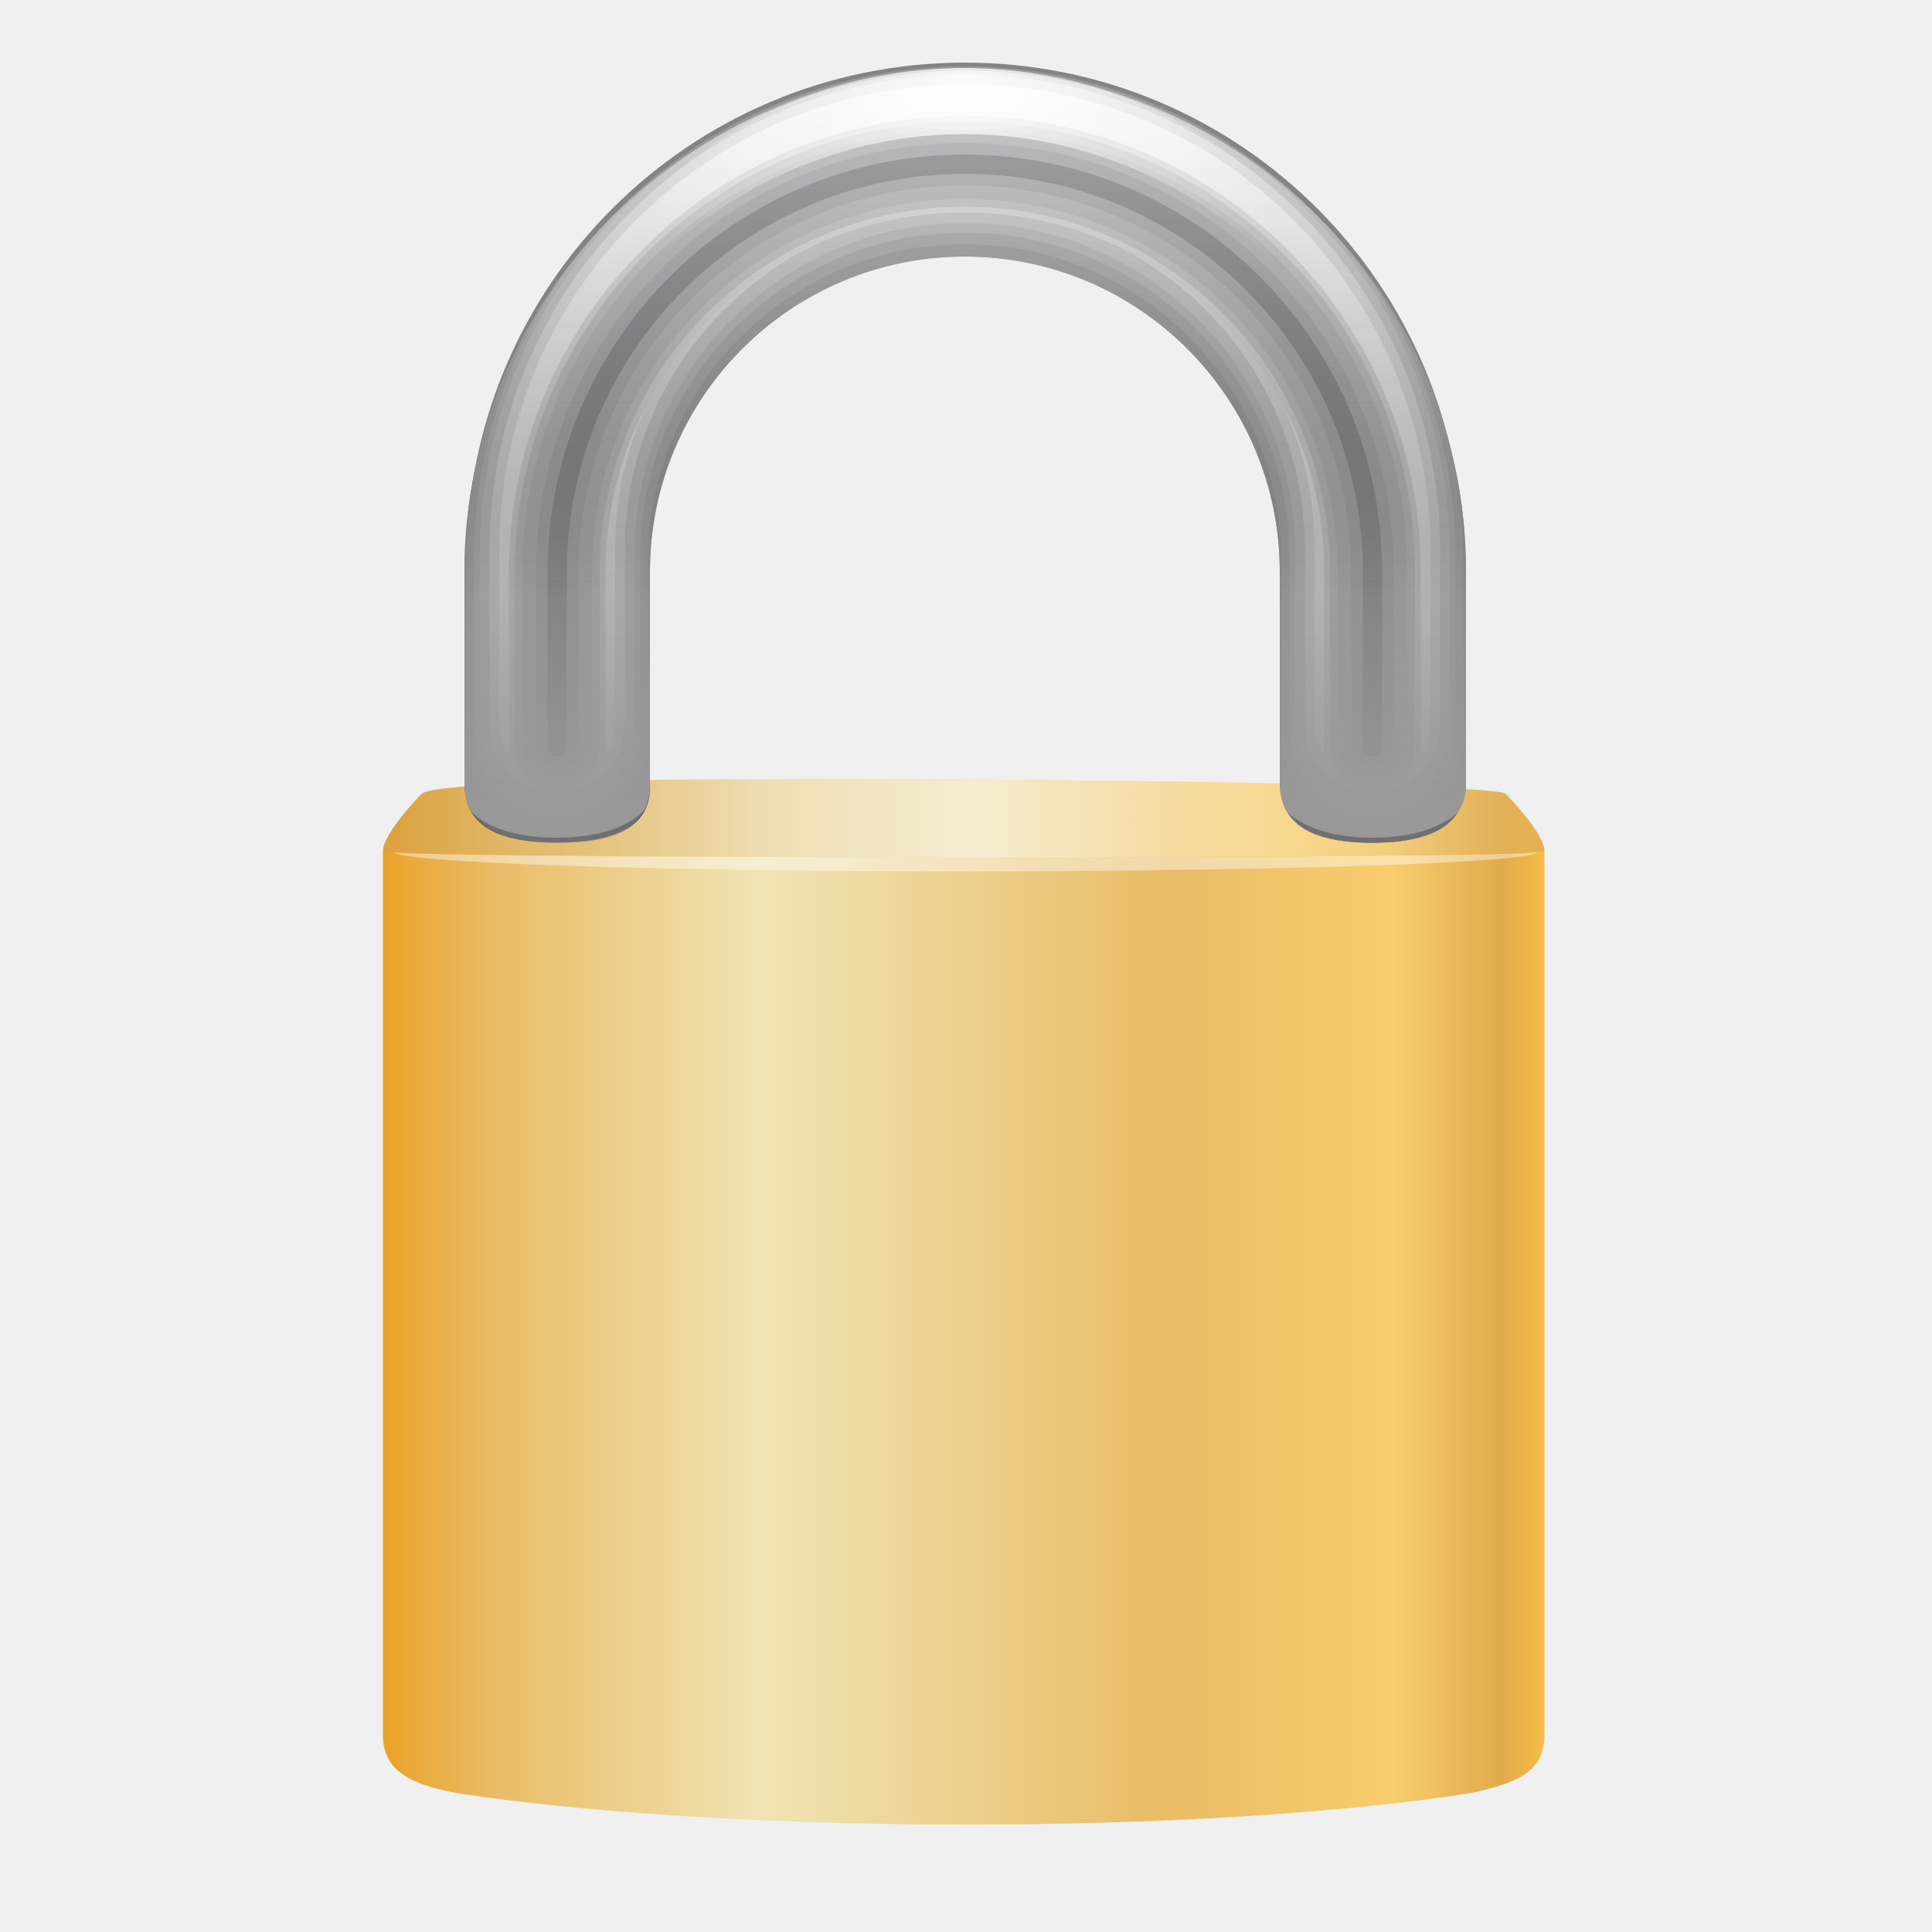
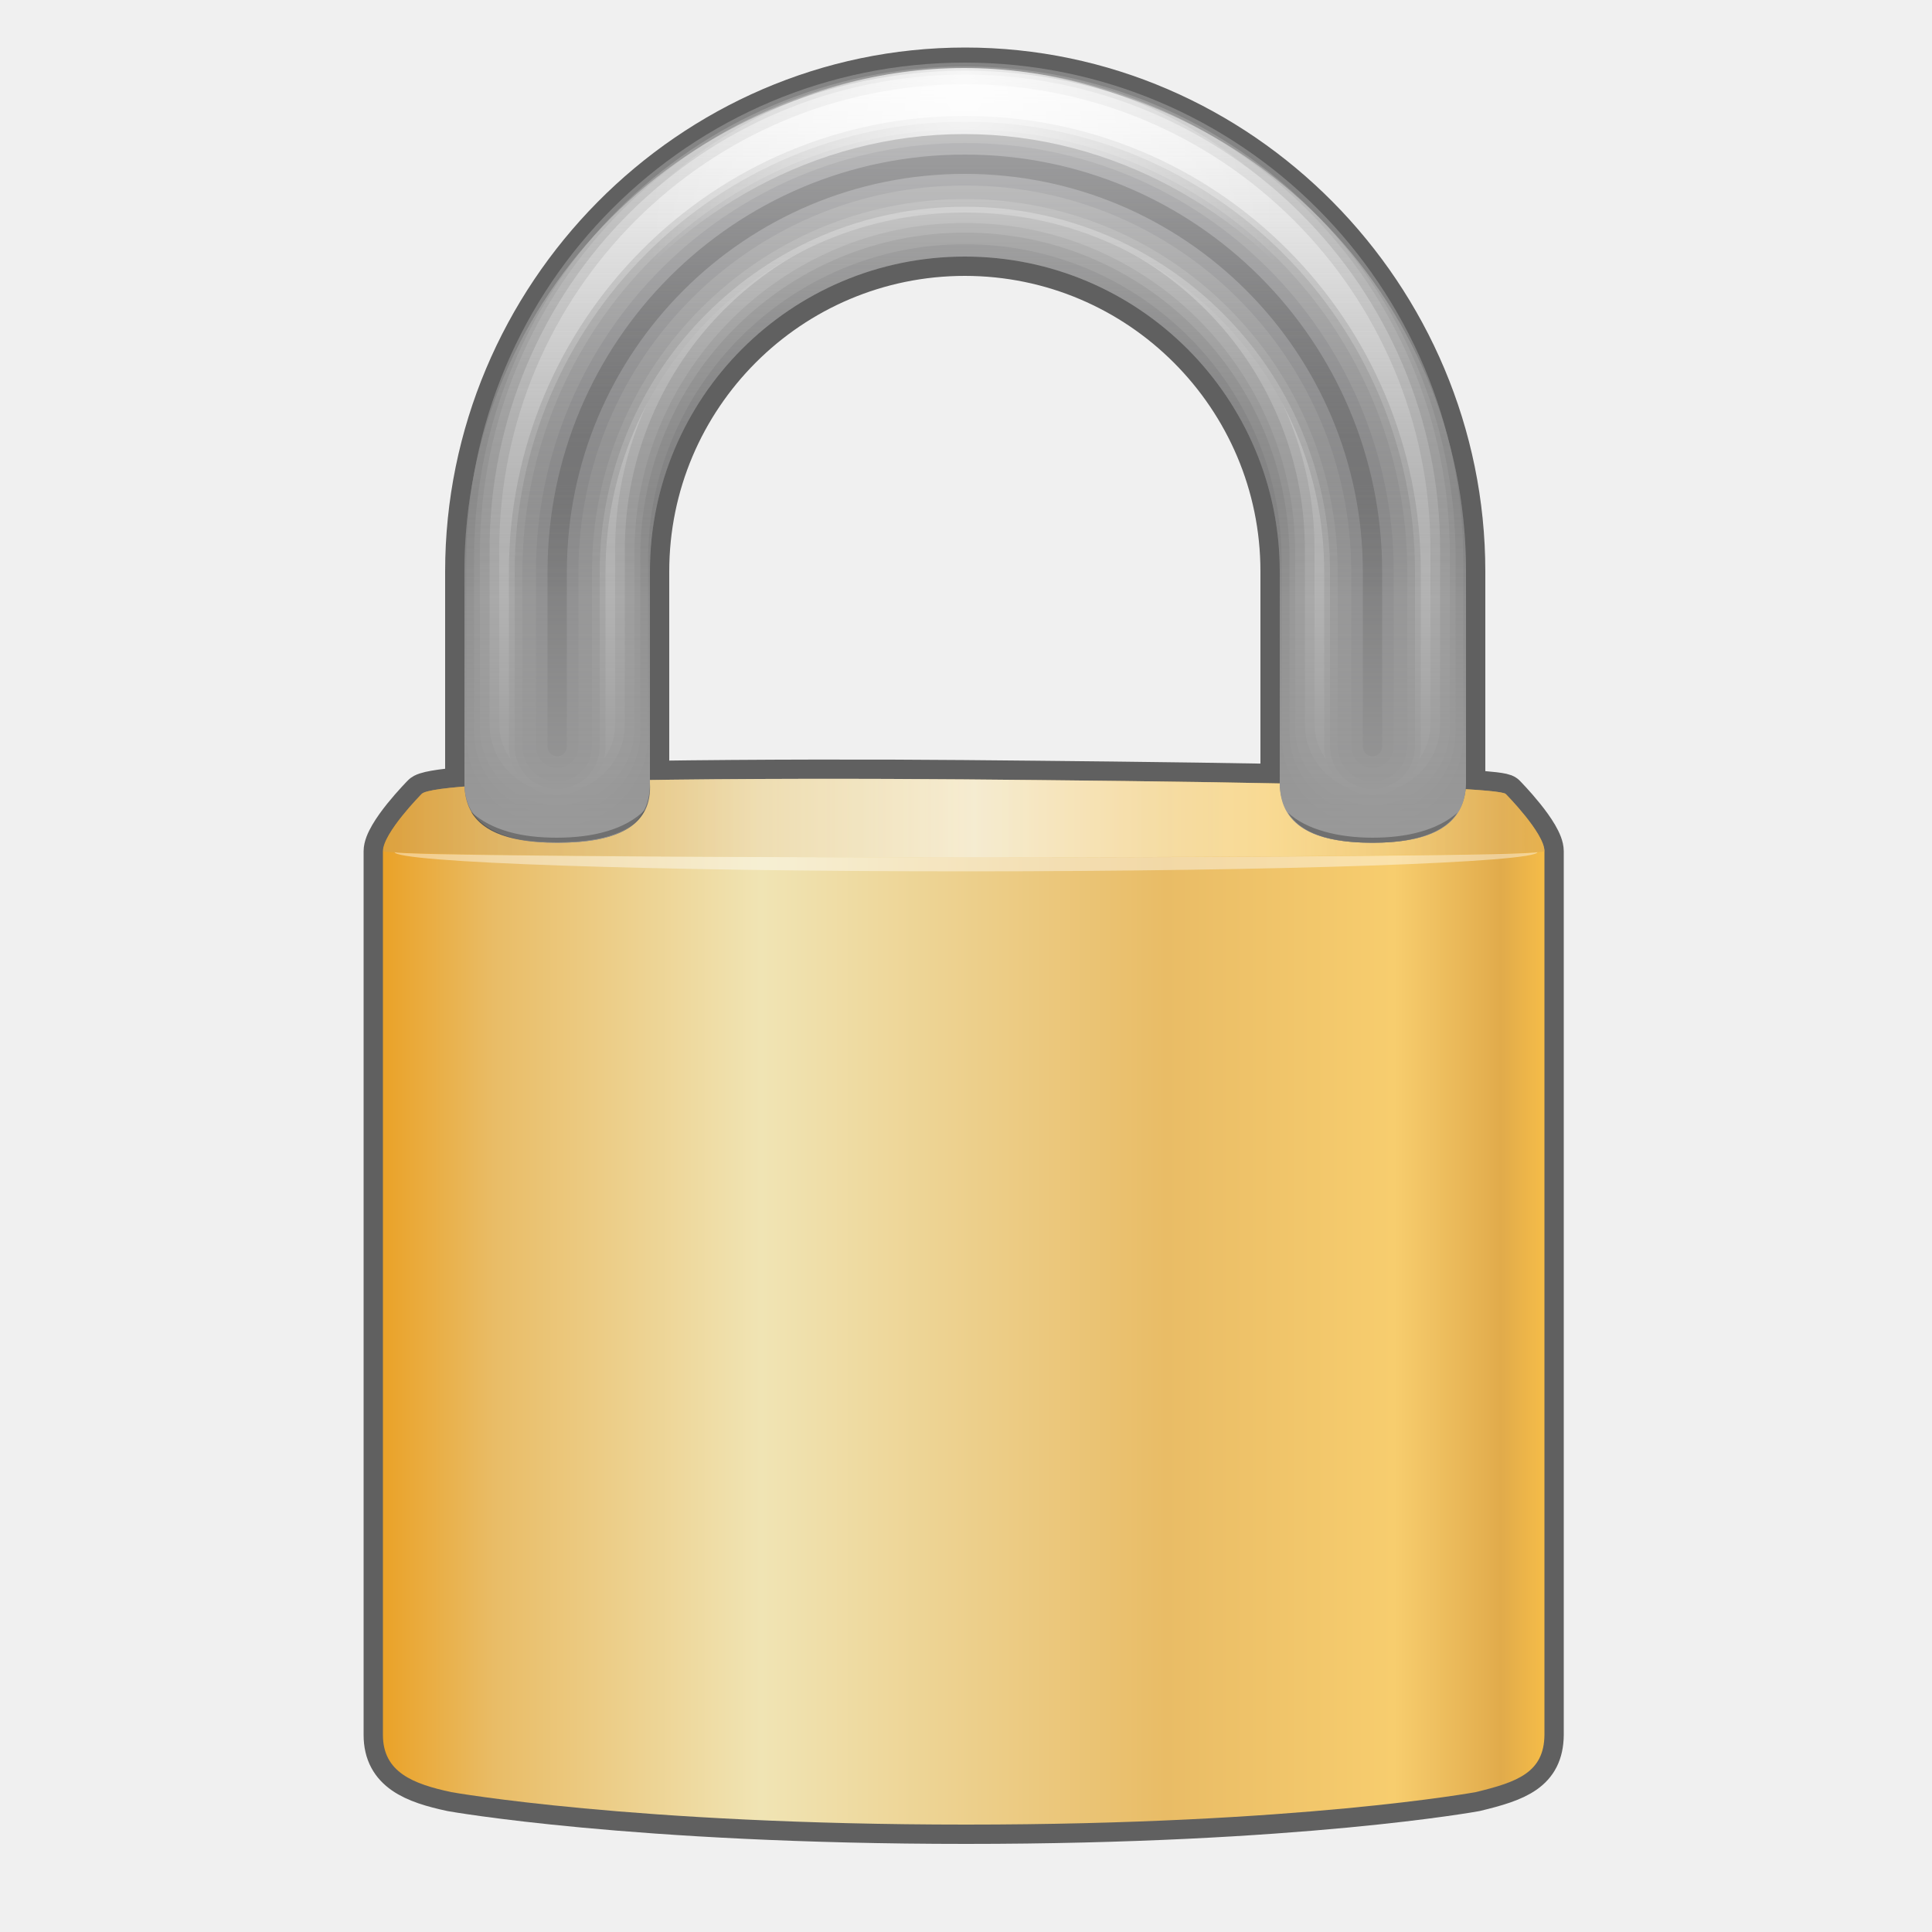
<svg xmlns="http://www.w3.org/2000/svg" id="icon-padlock" viewBox="0 0 500 500">
  <style type="text/css">
- 		.st0{fill:url(#SVGID_1_);}
- 		.st1{opacity:0.42;fill:#fff;}
- 		.st2{opacity:0.6;fill:url(#SVGID_2_);}
- 		.st3{fill:#717172;}
- 		.st4{fill:none;stroke:#848484;stroke-width:47;stroke-linecap:round;}
- 		.st5{fill:none;stroke:#999;stroke-width:43;stroke-linecap:round;}
- 		.st6{fill:none;stroke:#ADADAD;stroke-width:40;stroke-linecap:round;}
- 		.st7{fill:none;stroke:#D1D1D1;stroke-width:35;stroke-linecap:round;}
- 		.st8{fill:none;stroke:#F2F2F2;stroke-width:30;stroke-linecap:round;}
- 		.st9{fill:none;stroke:#C9C9C9;stroke-width:25;stroke-linecap:round;}
- 		.st10{fill:none;stroke:#A8A8A8;stroke-width:22;stroke-linecap:round;}
- 		.st11{fill:none;stroke:#959596;stroke-width:18;stroke-linecap:round;}
- 		.st12{fill:none;stroke:#818184;stroke-width:11;stroke-linecap:round;}
- 		.st13{fill:none;stroke:#4F4F51;stroke-width:5;stroke-linecap:round;}
- 		.st14{fill:url(#SVGID_3_);}
- 		.st15{fill:url(#SVGID_4_);}
- 		.st16{fill:url(#SVGID_5_);}
- 		.st17{opacity:0.35;fill:#222;}
+ 		.st0{opacity:0.6;stroke:#000;stroke-width:10;}
+ 		.st1{fill:url(#SVGID_1_);}
+ 		.st2{opacity:0.42;fill:#fff;}
+ 		.st3{opacity:0.6;fill:url(#SVGID_2_);}
+ 		.st4{fill:#717172;}
+ 		.st5{fill:none;stroke:#848484;stroke-width:47;stroke-linecap:round;}
+ 		.st6{fill:none;stroke:#999;stroke-width:43;stroke-linecap:round;}
+ 		.st7{fill:none;stroke:#ADADAD;stroke-width:40;stroke-linecap:round;}
+ 		.st8{fill:none;stroke:#D1D1D1;stroke-width:35;stroke-linecap:round;}
+ 		.st9{fill:none;stroke:#F2F2F2;stroke-width:30;stroke-linecap:round;}
+ 		.st10{fill:none;stroke:#C9C9C9;stroke-width:25;stroke-linecap:round;}
+ 		.st11{fill:none;stroke:#A8A8A8;stroke-width:22;stroke-linecap:round;}
+ 		.st12{fill:none;stroke:#959596;stroke-width:18;stroke-linecap:round;}
+ 		.st13{fill:none;stroke:#818184;stroke-width:11;stroke-linecap:round;}
+ 		.st14{fill:none;stroke:#4F4F51;stroke-width:5;stroke-linecap:round;}
+ 		.st15{fill:url(#SVGID_3_);}
+ 		.st16{fill:url(#SVGID_4_);}
+ 		.st17{fill:url(#SVGID_5_);}
+ 		.st18{opacity:0.35;fill:#222;}
	</style>
  <linearGradient id="SVGID_1_" gradientUnits="userSpaceOnUse" x1="99.127" y1="336.875" x2="399.602" y2="336.875">
    <stop offset="0" style="stop-color:#EAA228" />
    <stop offset="0.095" style="stop-color:#E9BC66" />
    <stop offset="0.326" style="stop-color:#F0e4b4" />
    <stop offset="0.674" style="stop-color:#E9BC66" />
    <stop offset="0.871" style="stop-color:#F7CD6E" />
    <stop offset="0.963" style="stop-color:#E1AB4B" />
    <stop offset="1" style="stop-color:#F5BC48" />
  </linearGradient>
  <linearGradient id="SVGID_2_" gradientUnits="userSpaceOnUse" x1="99.127" y1="211.748" x2="399.602" y2="211.748">
    <stop offset="0" style="stop-color:#D2A04C" />
    <stop offset="0.197" style="stop-color:#E2BF7B" />
    <stop offset="0.509" style="stop-color:#FCFFFF" />
    <stop offset="0.762" style="stop-color:#FFE9AF" />
    <stop offset="1" style="stop-color:#DCAA53" />
  </linearGradient>
  <linearGradient id="SVGID_3_" gradientUnits="userSpaceOnUse" x1="249.639" y1="218.098" x2="249.639" y2="18.366">
    <stop offset="0" style="stop-color:#999" />
    <stop offset="0.137" style="stop-color:#999;stop-opacity:0.9" />
    <stop offset="0.157" style="stop-color:#999;stop-opacity:0.879" />
    <stop offset="0.998" style="stop-color:#999;stop-opacity:0" />
  </linearGradient>
  <radialGradient id="SVGID_5_" cx="249.639" cy="42.345" r="68.255" fx="249.737" fy="19.878" gradientTransform="matrix(1.1894 0 0 1.6286 -47.4498 -11.0622)" gradientUnits="userSpaceOnUse">
    <stop offset="0" style="stop-color:#fff;stop-opacity:0.8" />
    <stop offset="1" style="stop-color:#fff;stop-opacity:0" />
  </radialGradient>
  <linearGradient id="SVGID_4_" gradientUnits="userSpaceOnUse" x1="249.639" y1="18.366" x2="249.639" y2="218.098">
    <stop offset="0" style="stop-color:#fff;stop-opacity:0.5" />
    <stop offset="9.334087e-02" style="stop-color:#FBFBFB;stop-opacity:0.431" />
    <stop offset="0.18" style="stop-color:#F0F0F0;stop-opacity:0.368" />
    <stop offset="0.264" style="stop-color:#ddd;stop-opacity:0.306" />
    <stop offset="0.346" style="stop-color:#C3C3C3;stop-opacity:0.246" />
    <stop offset="0.427" style="stop-color:#A1A1A1;stop-opacity:0.186" />
    <stop offset="0.507" style="stop-color:#777;stop-opacity:0.128" />
    <stop offset="0.586" style="stop-color:#454545;stop-opacity:6.914780e-02" />
    <stop offset="0.663" style="stop-color:#0E0E0E;stop-opacity:1.258865e-02" />
    <stop offset="0.68" style="stop-color:#000;stop-opacity:5.565784e-09" />
    <stop offset="0.725" style="stop-color:#000;stop-opacity:4.779116e-09" />
    <stop offset="0.998" style="stop-color:#000;stop-opacity:0" />
  </linearGradient>
-   <path class="st0" d="M381.9,463.8c0,0-45.7,8.4-131.9,8.4s-133.2-8.4-133.2-8.4c-9.8-2.1-17.7-5.1-17.7-14.8V220.3 c0-4.7,10-14.8,10-14.8c3.3-4,92.8-4.2,140.3-3.8c47.6,0.4,138.5,1.4,140.3,3.8c0,0,10,10.1,10,14.8V449 C399.6,458.7,392.7,461.2,381.9,463.8z" />
-   <path class="st1" d="M102.1,220.5c0,0.8,66.2,1.4,147.9,1.4s147.9-0.6,147.9-1.4c0,2.7-66.2,5-147.9,5S102.1,223.2,102.1,220.5z" />
-   <path class="st2" d="M109.1,205.5c3.3-4,92.8-4.2,140.3-3.8c47.6,0.4,138.5,1.4,140.3,3.8l0,0c0,0,10,10.1,10,14.8 c0,0.8-67.9,1.6-149.6,1.6s-150.9-0.8-150.9-1.6C99.1,215.6,109.1,205.5,109.1,205.5z" />
-   <path class="st3" d="M355.2,218.1c-15.8,0-23.7-4.8-24-15.4v-54.8c0-44.9-36.5-81.5-81.5-81.5s-81.5,36.5-81.5,81.5v54.8 c0.6,10.6-7.6,15.4-24,15.4c-16,0-24-4.8-24-15.4v-54.8c0-71.4,58.1-129.6,129.6-129.6c71.4,0,129.6,58.1,129.6,129.6v54.8 C379.2,213.3,370.5,218.1,355.2,218.1z" />
-   <path class="st4" d="M355.2,190.4v-45.2c0-58.3-47.2-105.5-105.5-105.5c-58.3,0-105.5,47.2-105.5,105.5v45.2" />
-   <path class="st5" d="M355.2,189.4v-45.2c0-58.3-47.2-105.5-105.5-105.5c-58.3,0-105.5,47.2-105.5,105.5v45.2" />
-   <path class="st6" d="M355.2,188.4v-45.2c0-58.3-47.2-105.5-105.5-105.5c-58.3,0-105.5,47.2-105.5,105.5v45.2" />
-   <path class="st7" d="M355.2,187.5v-45.2c0-58.3-47.2-105.5-105.5-105.5c-58.3,0-105.5,47.2-105.5,105.5v45.2" />
+   <path class="st0" d="M389.7,205.5c-0.4-0.5-4.2-0.9-10.4-1.3c0.1-0.5,0.1-1,0.1-1.5v-54.8c0-71.5-58.2-130.6-129.6-130.6 c-71.5,0-129.6,59.2-129.6,130.6v54.8c0,0.3,0,0.6,0,0.8c-6.4,0.5-10.5,1.2-11.1,2c0,0-10,10.1-10,14.8V449 c0,9.7,7.9,12.7,17.7,14.8c0,0,47,8.4,133.2,8.4s131.9-8.4,131.9-8.4c10.8-2.6,17.7-5.1,17.8-14.8V220.3 C399.7,215.6,389.7,205.5,389.7,205.5z M249.4,201.7c-22.2-0.2-53.7-0.2-81.2,0.2v-54c0-45,36.5-81.5,81.5-81.5s81.5,36.6,81.5,81.5 v54.8c0,0,0,0,0,0C303.5,202.2,271.7,201.9,249.4,201.7z" />
+   <path class="st1" d="M381.9,463.8c0,0-45.7,8.4-131.9,8.4s-133.2-8.4-133.2-8.4c-9.8-2.1-17.7-5.1-17.7-14.8V220.3 c0-4.7,10-14.8,10-14.8c3.3-4,92.8-4.2,140.3-3.8c47.6,0.4,138.5,1.4,140.3,3.8c0,0,10,10.1,10,14.8V449 C399.6,458.7,392.7,461.2,381.9,463.8z" />
+   <path class="st2" d="M102.1,220.5c0,0.8,66.2,1.4,147.9,1.4s147.9-0.6,147.9-1.4c0,2.7-66.2,5-147.9,5S102.1,223.2,102.1,220.5z" />
+   <path class="st3" d="M109.1,205.5c3.3-4,92.8-4.2,140.3-3.8c47.6,0.4,138.5,1.4,140.3,3.8l0,0c0,0,10,10.1,10,14.8 c0,0.8-67.9,1.6-149.6,1.6s-150.9-0.8-150.9-1.6C99.1,215.6,109.1,205.5,109.1,205.5z" />
+   <path class="st4" d="M355.2,218.1c-15.8,0-23.7-4.8-24-15.4v-54.8c0-44.9-36.5-81.5-81.5-81.5s-81.5,36.5-81.5,81.5v54.8 c0.6,10.6-7.6,15.4-24,15.4c-16,0-24-4.8-24-15.4v-54.8c0-71.4,58.1-129.6,129.6-129.6c71.4,0,129.6,58.1,129.6,129.6v54.8 C379.2,213.3,370.5,218.1,355.2,218.1z" />
+   <path class="st5" d="M355.2,190.4v-45.2c0-58.3-47.2-105.5-105.5-105.5c-58.3,0-105.5,47.2-105.5,105.5v45.2" />
+   <path class="st6" d="M355.2,189.4v-45.2c0-58.3-47.2-105.5-105.5-105.5c-58.3,0-105.5,47.2-105.5,105.5v45.2" />
+   <path class="st7" d="M355.2,188.4v-45.2c0-58.3-47.2-105.5-105.5-105.5c-58.3,0-105.5,47.2-105.5,105.5v45.2" />
  <path class="st8" d="M355.2,187.5v-45.2c0-58.3-47.2-105.5-105.5-105.5c-58.3,0-105.5,47.2-105.5,105.5v45.2" />
-   <path class="st9" d="M355.2,193.2v-45.2c0-58.3-47.2-105.5-105.5-105.5c-58.3,0-105.5,47.2-105.5,105.5v45.2" />
+   <path class="st9" d="M355.2,187.5v-45.2c0-58.3-47.2-105.5-105.5-105.5c-58.3,0-105.5,47.2-105.5,105.5v45.2" />
  <path class="st10" d="M355.2,193.2v-45.2c0-58.3-47.2-105.5-105.5-105.5c-58.3,0-105.5,47.2-105.5,105.5v45.2" />
  <path class="st11" d="M355.2,193.2v-45.2c0-58.3-47.2-105.5-105.5-105.5c-58.3,0-105.5,47.2-105.5,105.5v45.2" />
  <path class="st12" d="M355.2,193.2v-45.2c0-58.3-47.2-105.5-105.5-105.5c-58.3,0-105.5,47.2-105.5,105.5v45.2" />
  <path class="st13" d="M355.2,193.2v-45.2c0-58.3-47.2-105.5-105.5-105.5c-58.3,0-105.5,47.2-105.5,105.5v45.2" />
-   <path class="st14" d="M355.2,218.1c-13.3,0-24-3.3-24-15.4v-54.8c0-44.9-36.5-81.5-81.5-81.5s-81.5,36.5-81.5,81.5v54.8 c0,12.5-10.8,15.4-24,15.4s-24-3.8-24-15.4v-54.8c0-71.4,58.1-129.6,129.6-129.6c71.4,0,129.6,58.1,129.6,129.6v54.8 C379.2,214.8,368.4,218.1,355.2,218.1z" />
-   <path class="st15" d="M355.2,218.1c-13.3,0-24.4-4.4-24-15.4v-54.8c0-44.9-36.5-81.5-81.5-81.5s-81.5,36.5-81.5,81.5v54.8 c0.2,11.2-10.8,15.4-24,15.4s-24-4.4-24-15.4v-54.8c0-71.4,58.1-129.6,129.6-129.6c71.4,0,129.6,58.1,129.6,129.6v54.8 C379.2,213.5,368.4,218.1,355.2,218.1z" />
-   <path class="st16" d="M155,83.8c21.3-28.8,55.7-49.1,94.5-49.1s73.2,20.3,94.5,49.1c5.9,3.9,11.4,9.8,16.5,14.4 c-2.4-7.1-5.5-15.5-9.3-22C331,41.2,293,17.6,249.5,17.6c-43.3,0-81.1,23.4-101.4,58.1c-3.9,6.6-7.1,15.2-9.6,22.5 C143.5,93.6,149.1,87.8,155,83.8z" />
-   <path class="st17" d="M355.2,216.8c-8.8,0-17.2-2.1-21.9-6.5c3.3,5.3,10.6,7.8,21.9,7.8c11,0,18.6-2.5,22-7.8 C372,214.9,364,216.8,355.2,216.8z" />
-   <path class="st17" d="M144.1,216.8c-8.9,0-16.8-1.8-22.2-6.7c3.2,5.4,10.6,7.9,22.2,7.9c12.2,0,19.9-2.7,22.8-8.4 C161.9,214.7,153.4,216.8,144.1,216.8z" />
+   <path class="st14" d="M355.2,193.2v-45.2c0-58.3-47.2-105.5-105.5-105.5c-58.3,0-105.5,47.2-105.5,105.5v45.2" />
+   <path class="st15" d="M355.2,218.1c-13.3,0-24-3.3-24-15.4v-54.8c0-44.9-36.5-81.5-81.5-81.5s-81.5,36.5-81.5,81.5v54.8 c0,12.5-10.8,15.4-24,15.4s-24-3.8-24-15.4v-54.8c0-71.4,58.1-129.6,129.6-129.6c71.4,0,129.6,58.1,129.6,129.6v54.8 C379.2,214.8,368.4,218.1,355.2,218.1z" />
+   <path class="st16" d="M355.2,218.1c-13.3,0-24.4-4.4-24-15.4v-54.8c0-44.9-36.5-81.5-81.5-81.5s-81.5,36.5-81.5,81.5v54.8 c0.2,11.2-10.8,15.4-24,15.4s-24-4.4-24-15.4v-54.8c0-71.4,58.1-129.6,129.6-129.6c71.4,0,129.6,58.1,129.6,129.6v54.8 C379.2,213.5,368.4,218.1,355.2,218.1z" />
+   <path class="st17" d="M155,83.8c21.3-28.8,55.7-49.1,94.5-49.1s73.2,20.3,94.5,49.1c5.9,3.9,11.4,9.8,16.5,14.4 c-2.4-7.1-5.5-15.5-9.3-22C331,41.2,293,17.6,249.5,17.6c-43.3,0-81.1,23.4-101.4,58.1c-3.9,6.6-7.1,15.2-9.6,22.5 C143.5,93.6,149.1,87.8,155,83.8z" />
+   <path class="st18" d="M355.2,216.8c-8.8,0-17.2-2.1-21.9-6.5c3.3,5.3,10.6,7.8,21.9,7.8c11,0,18.6-2.5,22-7.8 C372,214.9,364,216.8,355.2,216.8z" />
+   <path class="st18" d="M144.1,216.8c-8.9,0-16.8-1.8-22.2-6.7c3.2,5.4,10.6,7.9,22.2,7.9c12.2,0,19.9-2.7,22.8-8.4 C161.9,214.7,153.4,216.8,144.1,216.8z" />
</svg>
